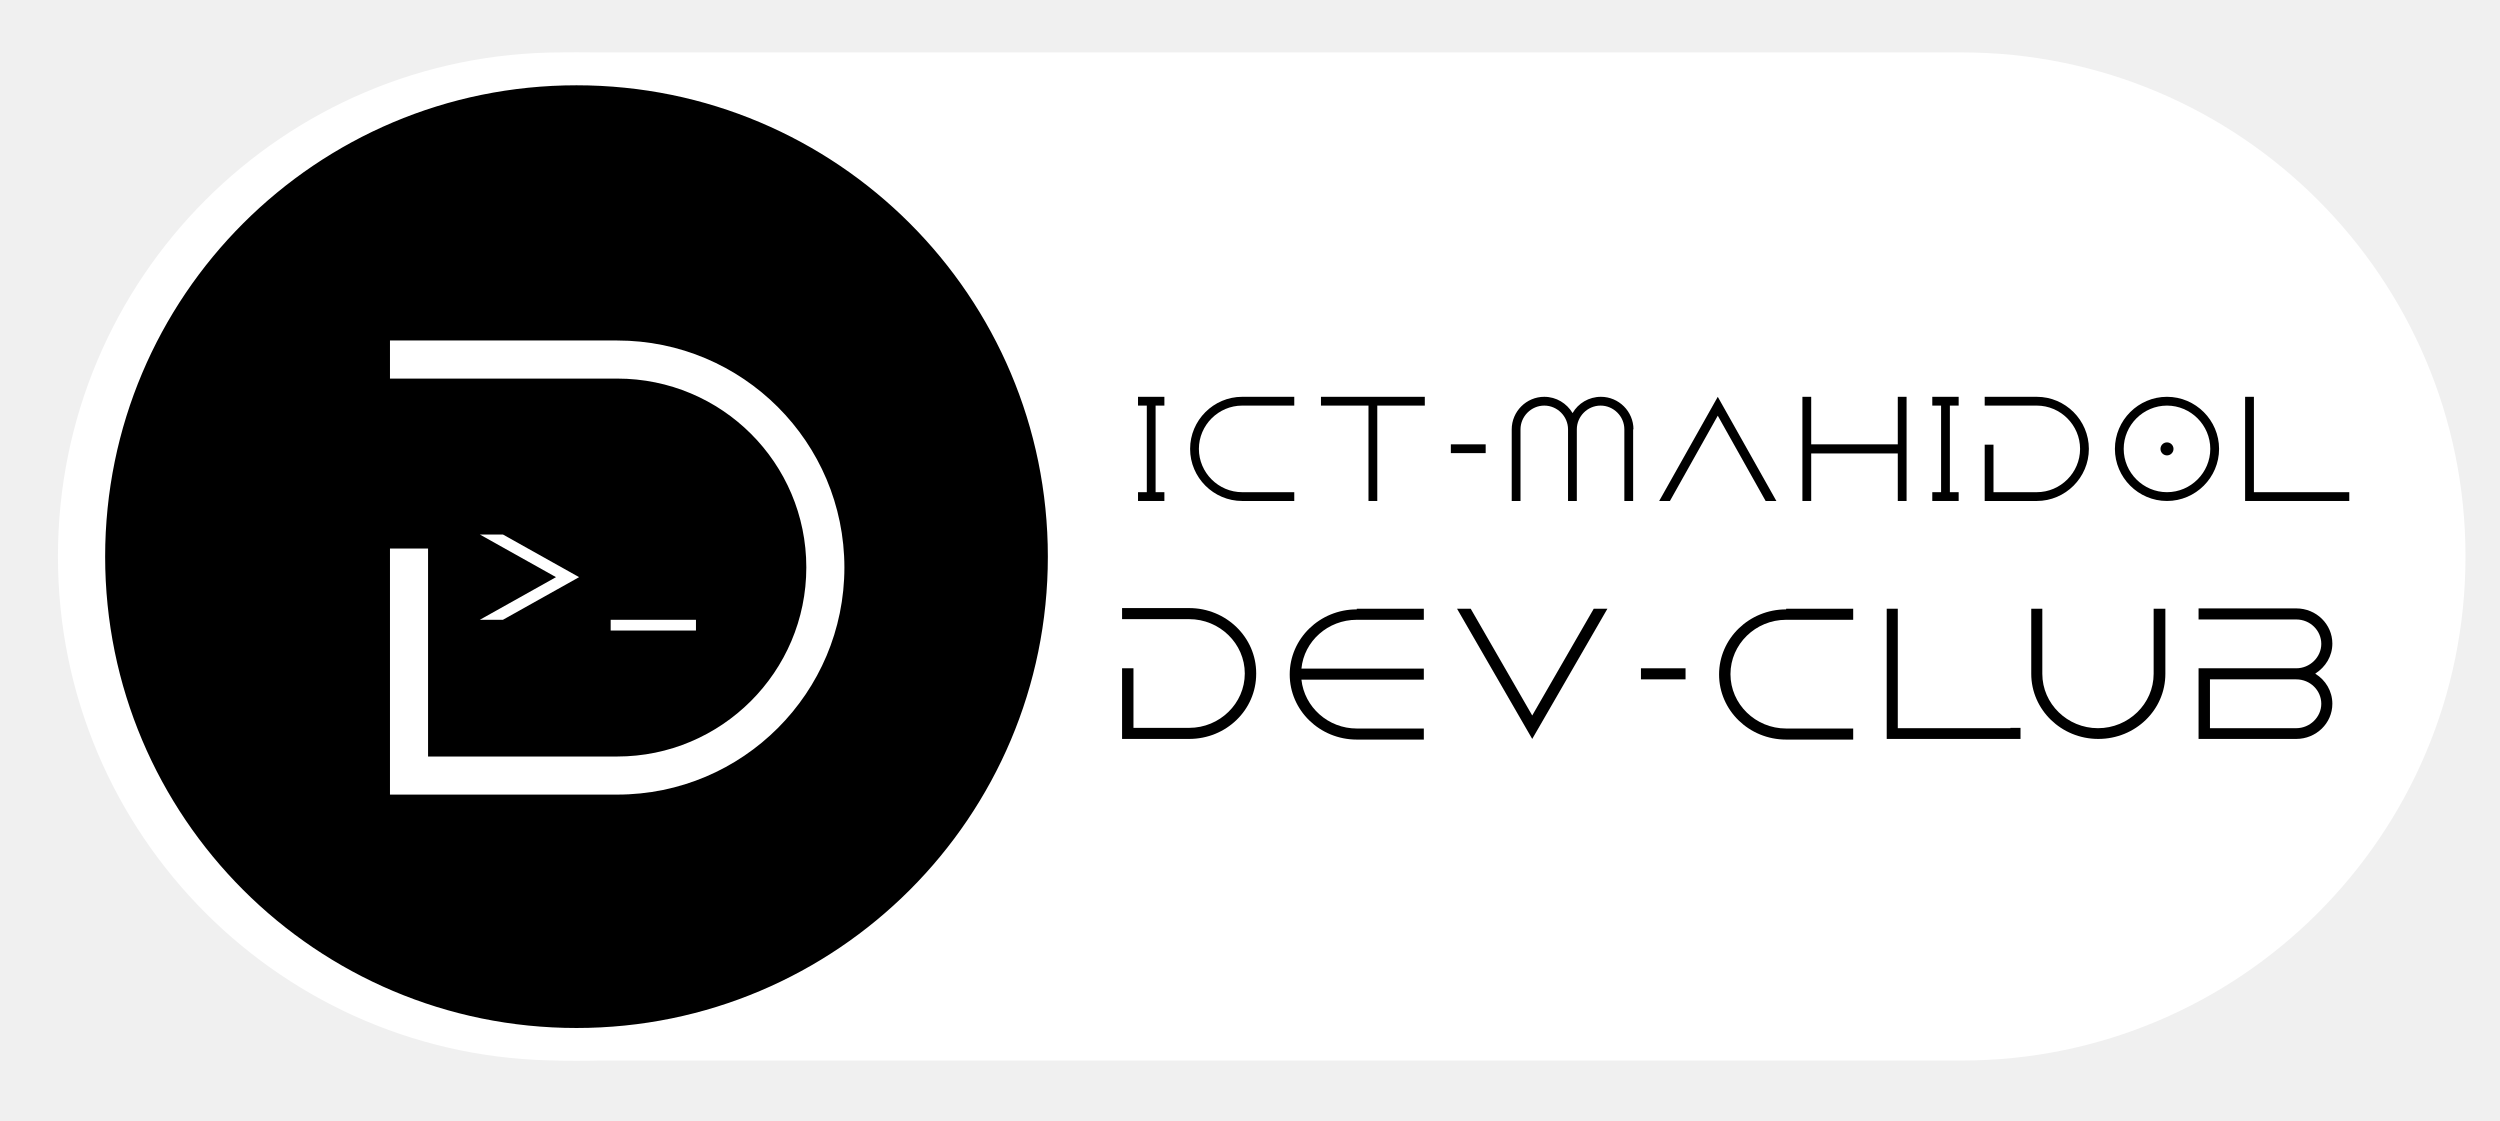
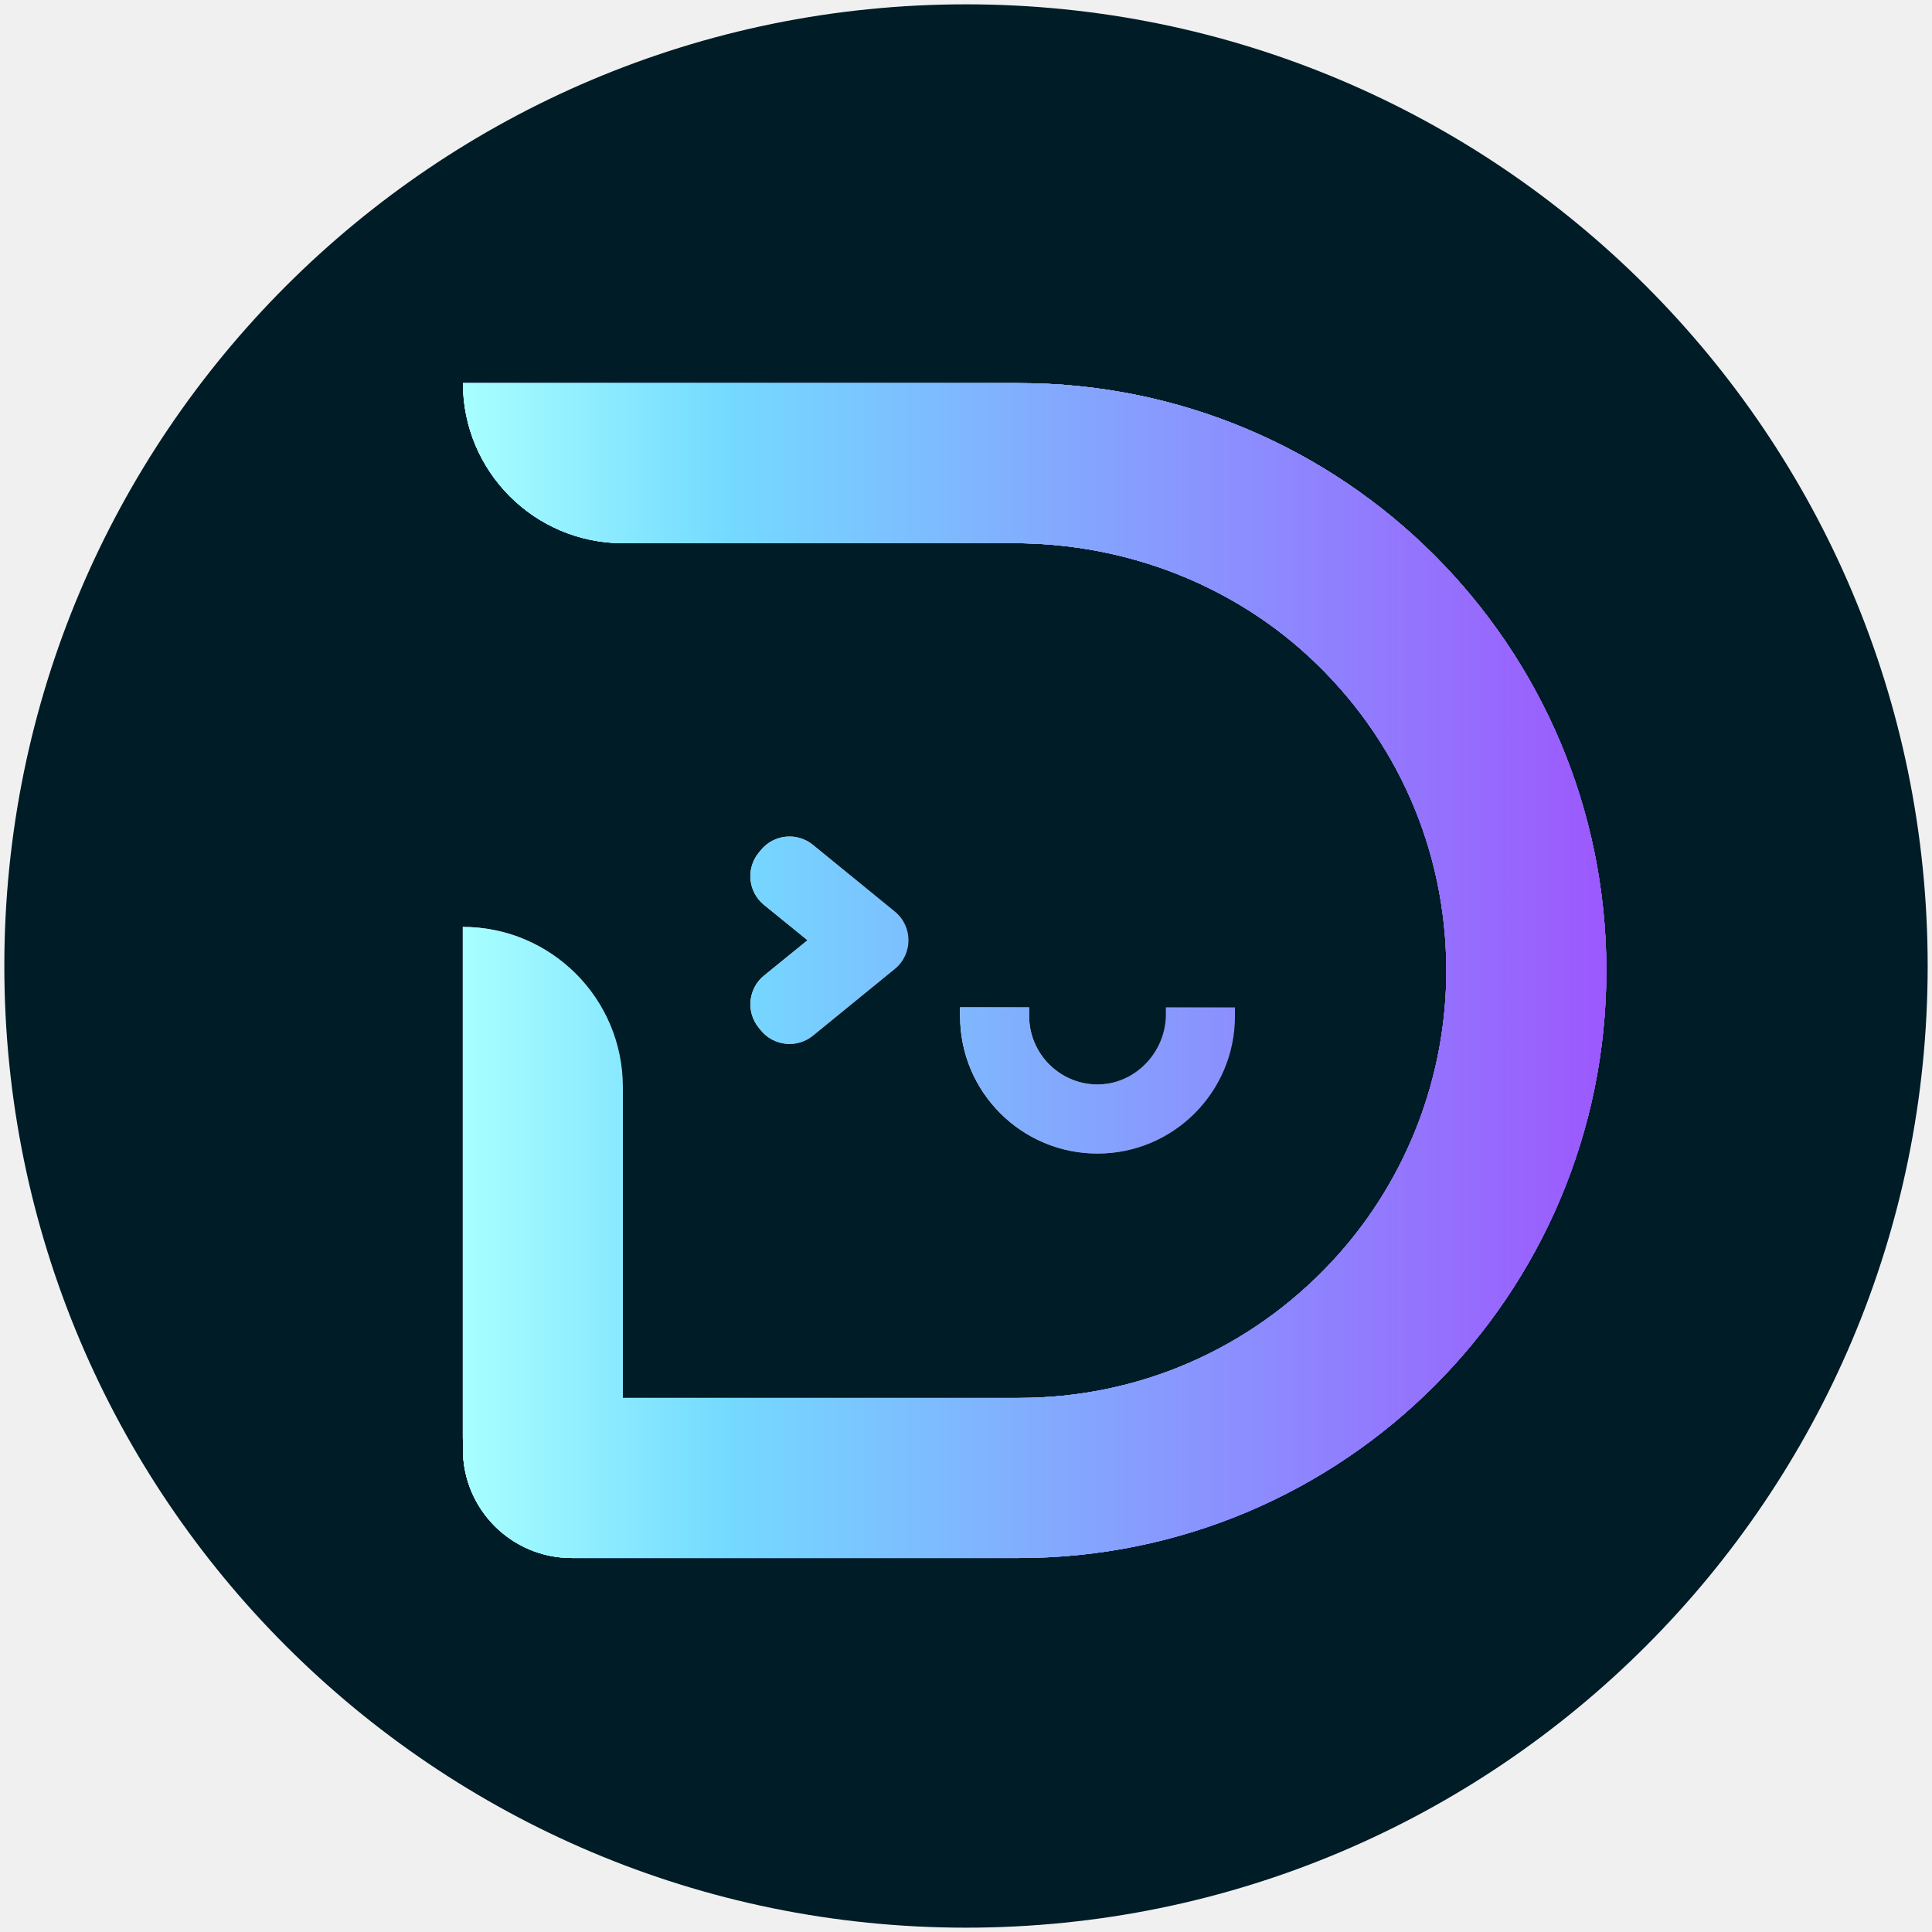
- <svg xmlns="http://www.w3.org/2000/svg" viewBox="0 0 76.8 34.43">
+ <svg xmlns="http://www.w3.org/2000/svg" xmlns:xlink="http://www.w3.org/1999/xlink" viewBox="0 0 1080 1080">
  <defs>
    <style>
-       .cls-1, .cls-2 {
-         stroke: #fff;
-         stroke-miterlimit: 10;
+       .cls-1 {
+         fill: url(#linear-gradient);
      }

-       .cls-2, .cls-3 {
-         fill: #fff;
+       .cls-1, .cls-2, .cls-3, .cls-4, .cls-5, .cls-6, .cls-7 {
+         stroke-width: 0px;
      }

-       .cls-4, .cls-3 {
-         stroke-width: 0px;
+       .cls-2 {
+         fill: #ae9fff;
+       }
+ 
+       .cls-3 {
+         fill: #001c26;
+       }
+ 
+       .cls-4 {
+         fill: url(#linear-gradient-4);
+       }
+ 
+       .cls-5 {
+         fill: url(#linear-gradient-2);
+       }
+ 
+       .cls-6 {
+         fill: url(#linear-gradient-3);
+       }
+ 
+       .cls-7 {
+         fill: url(#linear-gradient-5);
      }
    </style>
+     <linearGradient id="linear-gradient" x1="258.71" y1="688.67" x2="348.19" y2="688.67" gradientUnits="userSpaceOnUse">
+       <stop offset="0" stop-color="#fff" />
+       <stop offset="1" stop-color="#000" />
+     </linearGradient>
+     <linearGradient id="linear-gradient-2" x1="313.9" y1="182.35" x2="698.01" y2="847.66" gradientUnits="userSpaceOnUse">
+       <stop offset="0" stop-color="#156bfd" />
+       <stop offset=".28" stop-color="#b6ffff" />
+       <stop offset=".48" stop-color="#74daff" />
+       <stop offset="1" stop-color="#0558fd" />
+     </linearGradient>
+     <linearGradient id="linear-gradient-3" x1="536.69" y1="603.97" x2="690.37" y2="603.97" xlink:href="#linear-gradient" />
+     <linearGradient id="linear-gradient-4" x1="419.47" y1="525.59" x2="507.87" y2="525.59" xlink:href="#linear-gradient" />
+     <linearGradient id="linear-gradient-5" x1="243.51" y1="540" x2="882.79" y2="540" gradientTransform="translate(15.2 2.55)" gradientUnits="userSpaceOnUse">
+       <stop offset="0" stop-color="#a8ffff" />
+       <stop offset=".23" stop-color="#74daff" />
+       <stop offset="1" stop-color="#9c58fd" />
+     </linearGradient>
  </defs>
-   <g id="Layer_7" data-name="Layer 7">
-     <rect class="cls-2" x="2.28" y="2.11" width="72.96" height="29.97" rx="14.98" ry="14.98" />
+   <g id="Layer_3" data-name="Layer 3">
+     <rect class="cls-3" x="2.42" y="2.42" width="1075.16" height="1075.16" rx="537.58" ry="537.58" />
  </g>
-   <g id="Layer_2" data-name="Layer 2">
-     <circle class="cls-1" cx="17.71" cy="17.1" r="14.98" />
-   </g>
-   <g id="Layer_3" data-name="Layer 3">
-     <path class="cls-3" d="m25.94,17.43c0,3.85-3.12,6.98-6.98,6.98h-6.98v-7.56h1.17v6.39h5.81c3.2,0,5.81-2.6,5.81-5.81s-2.6-5.8-5.81-5.8h-6.98v-1.17h6.98c3.85,0,6.98,3.12,6.98,6.98Z" />
-   </g>
-   <g id="Layer_4" data-name="Layer 4">
+   <g id="Layer_1" data-name="Layer 1">
    <g>
-       <path class="cls-3" d="m15.45,16.42l2.34,1.31-2.34,1.31h-.71l2.34-1.31-2.34-1.31h.71Z" />
-       <path class="cls-3" d="m18.76,19.04h2.62v.33s-2.62,0-2.62,0v-.33Z" />
-     </g>
-   </g>
-   <g id="Layer_5" data-name="Layer 5">
-     <g>
-       <path class="cls-4" d="m38.59,20.7c0,1.11-.92,2-2.06,2h-2.06v-2.17h.35v1.83h1.71c.94,0,1.71-.75,1.71-1.67s-.77-1.67-1.71-1.67h-2.06v-.34h2.06c1.14,0,2.06.9,2.06,2Z" />
-       <path class="cls-4" d="m41.68,18.7h2.06v.34h-2.06c-.89,0-1.62.66-1.7,1.5h3.76v.34h-3.76c.09.84.82,1.5,1.7,1.5h2.06v.34h-2.06c-1.14,0-2.06-.9-2.06-2s.92-2,2.06-2Z" />
-       <path class="cls-4" d="m48.96,18.7h.42l-2.31,4-2.31-4h.42s1.89,3.28,1.89,3.28l1.89-3.28Z" />
-       <path class="cls-4" d="m50.41,20.53h1.37v.34h-1.37v-.34Z" />
-       <path class="cls-4" d="m54.87,18.7h2.06v.34h-2.06c-.94,0-1.71.75-1.71,1.67s.77,1.67,1.71,1.67h2.06v.34h-2.06c-1.14,0-2.06-.9-2.06-2s.92-2,2.06-2Z" />
-       <path class="cls-4" d="m61.76,22.36h.31v.34h-4.11v-4h.34v3.67h3.46Z" />
-       <path class="cls-4" d="m66.17,18.7h.35v2c0,1.11-.92,2-2.06,2s-2.06-.9-2.06-2v-2h.34v2c0,.92.77,1.67,1.71,1.67s1.71-.75,1.71-1.67v-2Z" />
-       <path class="cls-4" d="m71.13,20.7c.31.19.52.53.52.92,0,.6-.5,1.08-1.11,1.08h-3v-2.17h3c.42,0,.77-.34.77-.75s-.34-.75-.77-.75h-3v-.34h3c.62,0,1.11.49,1.11,1.08,0,.39-.21.72-.52.92Zm-.59.17h-2.65v1.5h2.65c.42,0,.77-.34.77-.75s-.34-.75-.77-.75Z" />
-     </g>
-   </g>
-   <g id="Layer_6" data-name="Layer 6">
-     <g>
-       <path class="cls-4" d="m35.5,12.46v2.66h.27v.27h-.81v-.27h.27v-2.66h-.27v-.27h.81v.27h-.27Z" />
-       <path class="cls-4" d="m38.16,12.19h1.6v.27h-1.6c-.73,0-1.33.6-1.33,1.33s.6,1.33,1.33,1.33h1.6v.27h-1.6c-.88,0-1.6-.72-1.6-1.6s.72-1.6,1.6-1.6Z" />
-       <path class="cls-4" d="m40.57,12.19h3.2v.27h-1.46v2.93h-.27v-2.93h-1.46v-.27Z" />
-       <path class="cls-4" d="m44.57,13.65h1.07v.27h-1.07v-.27Z" />
-       <path class="cls-4" d="m50.17,13.19v2.2h-.27v-2.2c0-.4-.33-.73-.73-.73s-.73.33-.73.73v2.2h-.27v-2.2c0-.4-.33-.73-.73-.73s-.73.33-.73.73v2.2h-.27v-2.2c0-.55.45-1,1-1,.37,0,.69.2.87.5.17-.3.5-.5.87-.5.55,0,1,.45,1,1Z" />
-       <path class="cls-4" d="m52.77,12.19l1.8,3.2h-.33s-1.47-2.62-1.47-2.62l-1.47,2.62h-.33l1.8-3.2Z" />
-       <path class="cls-4" d="m58.3,12.19h.27v3.2h-.27v-1.46h-2.66v1.46h-.27v-3.2h.27v1.46h2.66v-1.46Z" />
-       <path class="cls-4" d="m59.9,12.46v2.66h.27v.27h-.81v-.27h.27v-2.66h-.27v-.27h.81v.27h-.27Z" />
-       <path class="cls-4" d="m64.17,13.79c0,.88-.72,1.6-1.6,1.6h-1.6v-1.73h.27v1.46h1.33c.73,0,1.33-.6,1.33-1.33s-.6-1.33-1.33-1.33h-1.6v-.27h1.6c.88,0,1.6.72,1.6,1.6Z" />
-       <path class="cls-4" d="m68.17,13.79c0,.88-.72,1.6-1.6,1.6s-1.6-.72-1.6-1.6.72-1.6,1.6-1.6,1.6.72,1.6,1.6Zm-.27,0c0-.73-.6-1.33-1.33-1.33s-1.33.6-1.33,1.33.6,1.33,1.33,1.33,1.33-.6,1.33-1.33Zm-1.33.2c-.11,0-.2-.09-.2-.2s.09-.2.2-.2.2.09.2.2-.09.2-.2.2Z" />
-       <path class="cls-4" d="m71.93,15.12h.24v.27h-3.2v-3.2h.27v2.93h2.69Z" />
+       <g>
+         <path class="cls-1" d="M348.19,859.17h-33.53c-30.9,0-55.95-25.05-55.95-55.95v-285.05h0c49.42,0,89.48,40.06,89.48,89.48v251.52Z" />
+         <g>
+           <path class="cls-5" d="M569.61,214.17h-310.82c0,49.42,40.06,89.48,89.48,89.48h218.66c63.02,0,124.12,23.71,169.27,67.67,47.99,46.73,73.82,109.98,72.23,177.06-1.38,58.36-24.28,114.51-64.15,157.15-45.71,48.88-108.11,75.92-174.68,75.92h-310.82v28.73c0,33.55,27.2,60.75,60.75,60.75h250.06c181.36,0,328.38-147.02,328.38-328.38h0c0-181.36-147.02-328.38-328.38-328.38Z" />
+           <path class="cls-2" d="M569.61,214.17h-310.82c0,49.42,40.06,89.48,89.48,89.48h218.66c63.02,0,124.12,23.71,169.27,67.67,47.99,46.73,73.82,109.98,72.23,177.06-1.38,58.36-24.28,114.51-64.15,157.15-45.71,48.88-108.11,75.92-174.68,75.92h-310.82v28.73c0,33.55,27.2,60.75,60.75,60.75h250.06c181.36,0,328.38-147.02,328.38-328.38h0c0-181.36-147.02-328.38-328.38-328.38Z" />
+         </g>
+         <g>
+           <path class="cls-6" d="M651.75,563.11v3.87c0,21.38-17.49,39.58-38.87,39.23-20.78-.35-37.57-17.36-37.57-38.21v-4.88h-38.62v4.89c0,42.44,34.4,76.84,76.84,76.84h0c42.44,0,76.84-34.4,76.84-76.84v-4.88s-38.62,0-38.62,0Z" />
+           <path class="cls-4" d="M425.33,575.94l-1.2-1.47c-7.22-8.87-5.88-21.9,2.98-29.12l24.26-19.75-24.28-19.76c-8.87-7.22-10.2-20.26-2.99-29.12l1.2-1.47c7.22-8.87,20.26-10.2,29.12-2.99l45.8,37.29c10.18,8.28,10.18,23.82,0,32.11l-45.79,37.27c-8.87,7.22-21.9,5.88-29.12-2.99Z" />
+         </g>
+       </g>
+       <g>
+         <path class="cls-7" d="M348.19,859.17h-33.53c-30.9,0-55.95-25.05-55.95-55.95v-285.05h0c49.42,0,89.48,40.06,89.48,89.48v251.52Z" />
+         <g>
+           <path class="cls-7" d="M569.61,214.17h-310.82c0,49.42,40.06,89.48,89.48,89.48h218.66c63.02,0,124.12,23.71,169.27,67.67,47.99,46.73,73.82,109.98,72.23,177.06-1.38,58.36-24.28,114.51-64.15,157.15-45.71,48.88-108.11,75.92-174.68,75.92h-310.82v28.73c0,33.55,27.2,60.75,60.75,60.75h250.06c181.36,0,328.38-147.02,328.38-328.38h0c0-181.36-147.02-328.38-328.38-328.38Z" />
+           <path class="cls-7" d="M569.61,214.17h-310.82c0,49.42,40.06,89.48,89.48,89.48h218.66c63.02,0,124.12,23.71,169.27,67.67,47.99,46.73,73.82,109.98,72.23,177.06-1.38,58.36-24.28,114.51-64.15,157.15-45.71,48.88-108.11,75.92-174.68,75.92h-310.82v28.73c0,33.55,27.2,60.75,60.75,60.75h250.06c181.36,0,328.38-147.02,328.38-328.38h0c0-181.36-147.02-328.38-328.38-328.38Z" />
+           <path class="cls-7" d="M569.61,214.17h-310.82c0,49.42,40.06,89.48,89.48,89.48h218.66c63.02,0,124.12,23.71,169.27,67.67,47.99,46.73,73.82,109.98,72.23,177.06-1.38,58.36-24.28,114.51-64.15,157.15-45.71,48.88-108.11,75.92-174.68,75.92h-310.82v28.73c0,33.55,27.2,60.75,60.75,60.75h250.06c181.36,0,328.38-147.02,328.38-328.38h0c0-181.36-147.02-328.38-328.38-328.38Z" />
+         </g>
+         <g>
+           <path class="cls-7" d="M651.75,563.11v3.87c0,21.38-17.49,39.58-38.87,39.23-20.78-.35-37.57-17.36-37.57-38.21v-4.88h-38.62v4.89c0,42.44,34.4,76.84,76.84,76.84h0c42.44,0,76.84-34.4,76.84-76.84v-4.88s-38.62,0-38.62,0Z" />
+           <path class="cls-7" d="M425.33,575.94l-1.2-1.47c-7.22-8.87-5.88-21.9,2.98-29.12l24.26-19.75-24.28-19.76c-8.87-7.22-10.2-20.26-2.99-29.12l1.2-1.47c7.22-8.87,20.26-10.2,29.12-2.99l45.8,37.29c10.18,8.28,10.18,23.82,0,32.11l-45.79,37.27c-8.87,7.22-21.9,5.88-29.12-2.99Z" />
+         </g>
+       </g>
    </g>
  </g>
</svg>
